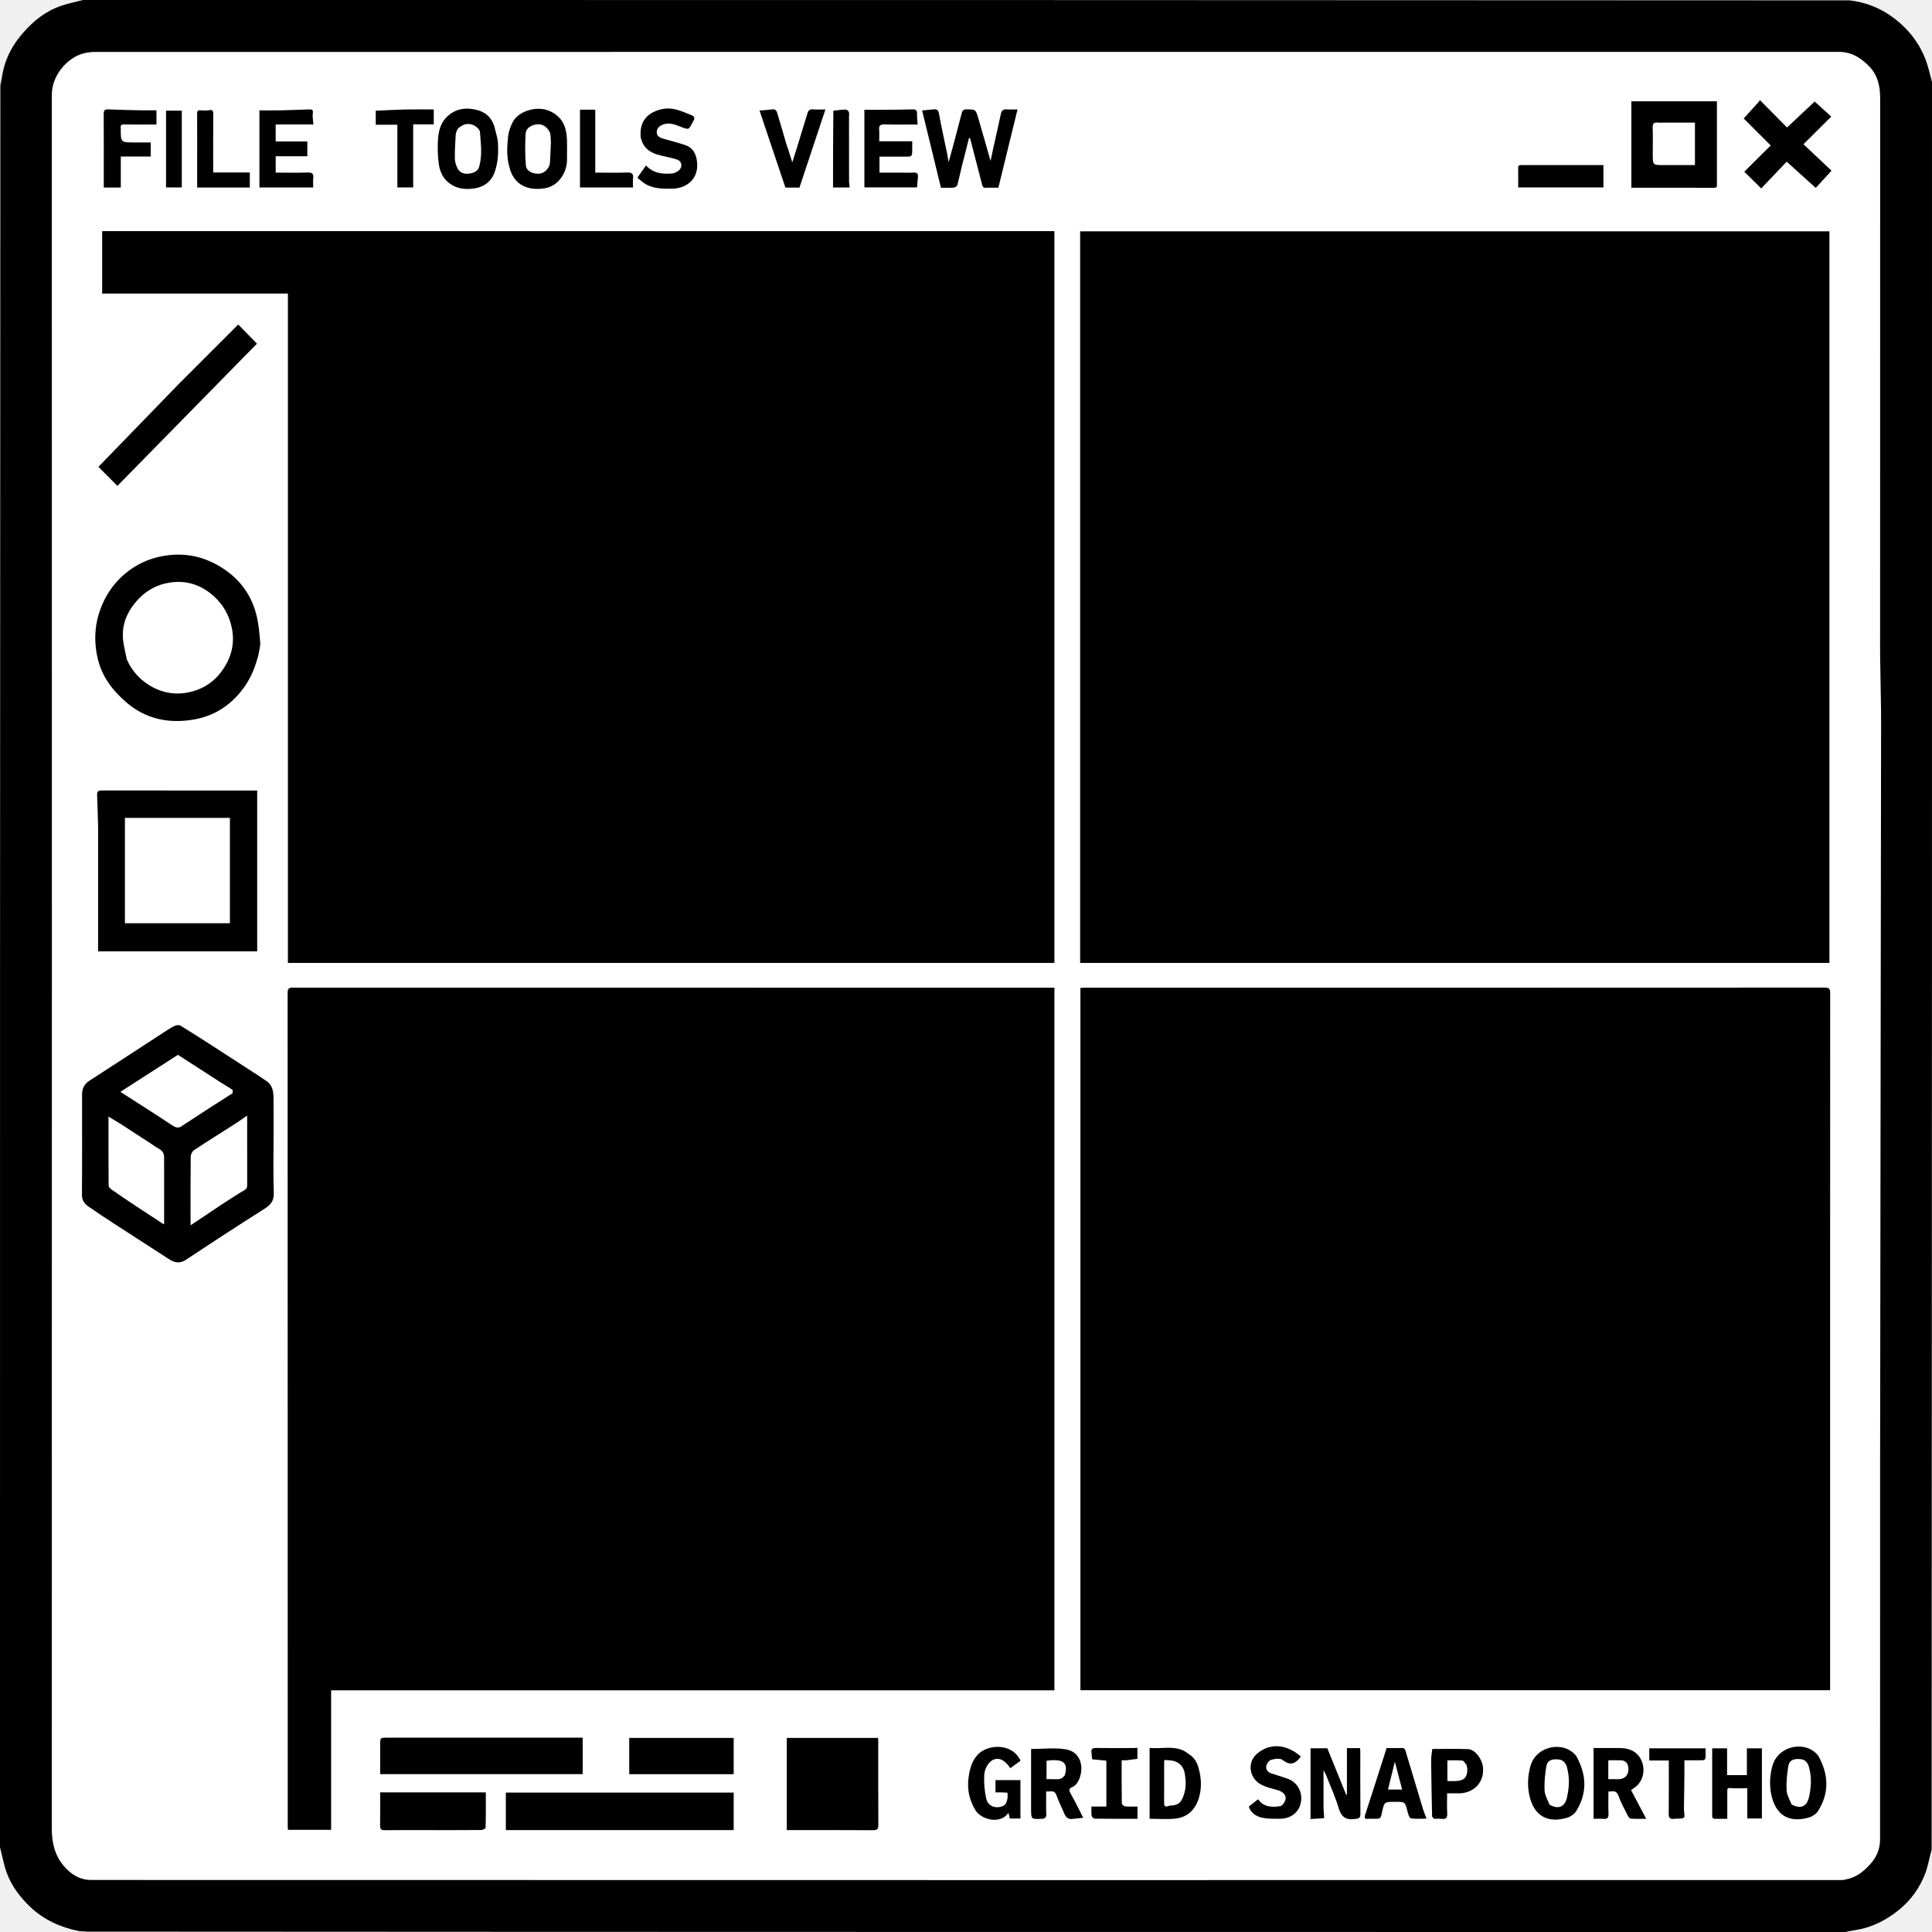
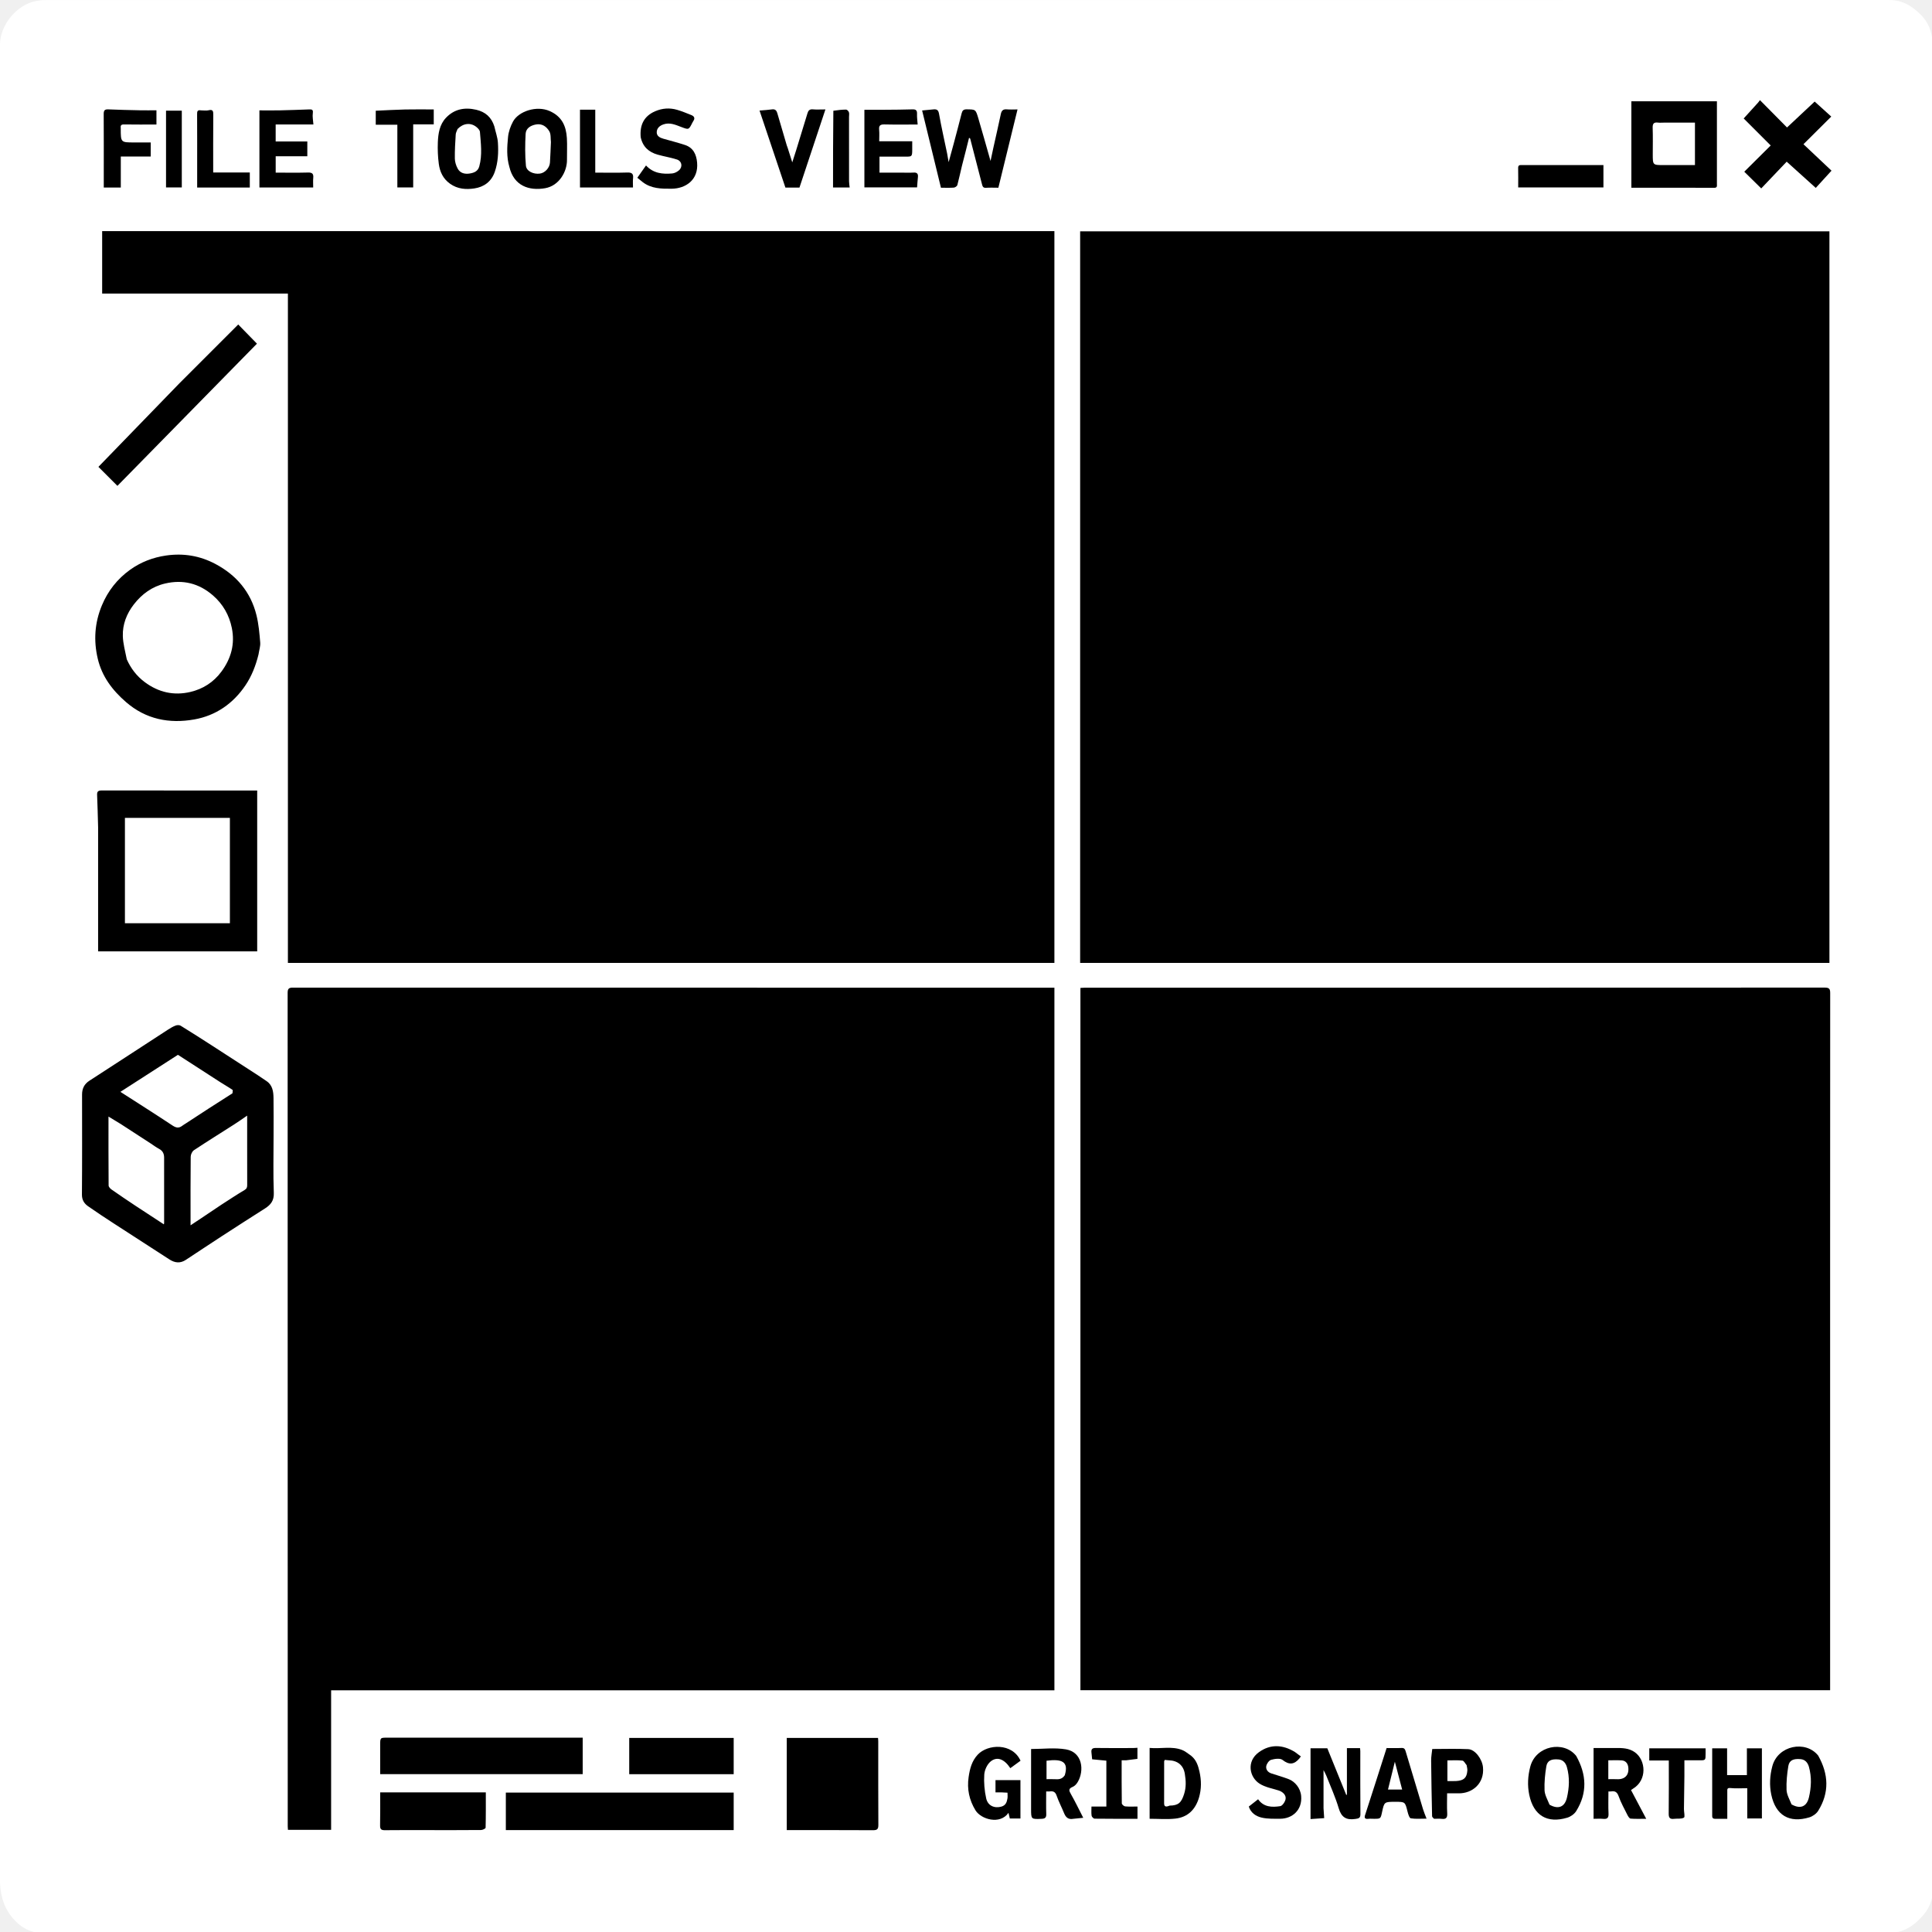
<svg xmlns="http://www.w3.org/2000/svg" version="1.1" id="Layer_1" x="0px" y="0px" width="400" viewBox="0 0 400 400" enable-background="new 0 0 2048 2048" xml:space="preserve" height="400">
  <defs id="defs63" />
  <g id="g1" transform="matrix(0.2105263,0,0,0.2105263,20.8421,-0.2105292)" style="display:inline;stroke-width:4.75">
-     <path style="display:inline;fill:#ffffff;fill-opacity:1;stroke-width:5.12" d="m 1994,1548.5 c 0.333,-252.743 0.667,-505.485 0.998,-758.228 0.016,-12.151 0.121,-24.304 -0.025,-36.454 -0.23,-19.069 -0.683,-38.135 -0.952,-57.203 -0.12,-8.472 -0.02,-16.947 -0.02,-25.42 0,-188.658 -0.025,-377.316 0.056,-565.974 0.01,-12.988 -2.547,-24.733 -12.044,-34.325 -8.757,-8.845 -18.631,-14.916 -31.571,-14.915 -616.305,0.022 -1232.61,0.018 -1848.915,0.06 -3.236,2.26e-4 -6.521,0.38 -9.701,1 -18.823,3.668 -35.887,23.628 -35.885,44.131 0.073,612.805 0.075,1225.61 -0.034,1838.415 -0.003,14.491 3.008,27.663 12.304,38.938 7.557,9.165 17.388,15.332 29.284,15.335 618.638,0.159 1237.276,0.141 1855.915,0.102 1.732,-10e-5 3.471,-0.55 5.195,-0.899 10.27,-2.08 17.84,-8.167 24.758,-15.747 6.929,-7.592 10.579,-16.289 10.585,-26.335 0.079,-133.827 0.053,-267.654 0.053,-402.482 z" id="path7" transform="matrix(0.9277344,0,0,0.9277344,-99.92773,0.07226514)" />
+     <path style="display:inline;fill:#ffffff;fill-opacity:1;stroke-width:4.75" d="m 1801.869,1464.932 c 0.327,-247.899 0.655,-495.798 0.979,-743.698 0.015,-11.918 0.119,-23.838 -0.025,-35.755 -0.226,-18.703 -0.67,-37.404 -0.934,-56.107 -0.117,-8.309 -0.019,-16.622 -0.019,-24.933 0,-185.043 -0.025,-370.085 0.054,-555.128 0.01,-12.739 -2.498,-24.259 -11.813,-33.667 -8.589,-8.676 -18.274,-14.63 -30.966,-14.63 -604.494,0.021 -1208.989,0.017 -1813.483,0.059 -3.174,2.21e-4 -6.396,0.373 -9.515,0.981 -18.462,3.598 -35.199,23.175 -35.197,43.285 0.072,601.062 0.074,1202.123 -0.034,1803.185 -0.003,14.213 2.95,27.133 12.068,38.192 7.412,8.989 17.055,15.038 28.723,15.041 606.783,0.155 1213.566,0.138 1820.349,0.1 1.699,-10e-5 3.405,-0.539 5.096,-0.881 10.073,-2.04 17.498,-8.01 24.283,-15.445 6.796,-7.446 10.376,-15.977 10.382,-25.83 0.077,-131.262 0.052,-262.525 0.052,-394.769 z" id="path7" />
    <g id="g70" style="display:inline;stroke-width:5.12" transform="matrix(0.9277344,0,0,0.9277344,-99.92773,0.07226563)">
      <path fill="#000000" opacity="1" stroke="none" d="m 291,1205 c 0,20.491 -0.514,40.501 0.247,60.462 0.315,8.258 -3.25,12.675 -9.385,16.576 -15.206,9.667 -30.373,19.397 -45.485,29.212 -12.828,8.332 -25.545,16.832 -38.331,25.229 -5.815,3.819 -11.399,3.508 -17.607,-0.525 -19.566,-12.712 -39.213,-25.3 -58.775,-38.018 -9.184,-5.971 -18.358,-11.972 -27.313,-18.275 -4.102,-2.887 -6.549,-6.638 -6.5,-12.428 0.297,-35.314 0.157,-70.632 0.14,-105.948 -0.003,-6.299 2.291,-11.131 7.784,-14.679 27.859,-17.999 55.607,-36.17 83.427,-54.228 2.552,-1.656 5.238,-3.225 8.068,-4.283 1.533,-0.573 3.897,-0.623 5.212,0.186 11.512,7.092 22.899,14.388 34.269,21.709 15.97,10.283 31.899,20.629 47.83,30.971 2.966,1.925 5.847,3.982 8.798,5.933 6.584,4.352 7.454,11.197 7.561,18.127 C 291.144,1178.177 291,1191.34 291,1205 m -43.594,-45.038 c 0.057,-1.259 0.637,-3.275 0.087,-3.655 -4.091,-2.826 -8.454,-5.252 -12.641,-7.944 -15.022,-9.659 -30.008,-19.373 -45.233,-29.212 -20.008,12.876 -40.346,25.964 -60.994,39.252 18.837,12.112 37.191,23.713 55.283,35.71 3.772,2.501 6.7,2.988 10.22,0.31 1.151,-0.876 2.413,-1.607 3.627,-2.401 16.3,-10.664 32.6,-21.328 49.651,-32.061 m -11.715,118.066 c 8.119,-5.197 16.124,-10.589 24.428,-15.472 2.488,-1.464 2.931,-2.974 2.919,-5.452 -0.076,-14.652 -0.038,-29.306 -0.038,-43.959 0,-9.557 0,-19.113 0,-29.535 -5.056,3.435 -9.358,6.505 -13.803,9.35 -14.212,9.098 -28.562,17.986 -42.622,27.312 -1.888,1.252 -3.397,4.541 -3.423,6.905 -0.254,22.809 -0.152,45.622 -0.152,68.434 0,1.071 0,2.141 0,4.27 5.536,-3.685 10.188,-6.766 14.824,-9.871 5.751,-3.852 11.49,-7.723 17.867,-11.983 M 129.013,1192.518 c -4.176,-2.541 -8.353,-5.083 -13.012,-7.918 0,24.837 -0.055,48.955 0.137,73.07 0.012,1.457 1.711,3.305 3.107,4.281 8.455,5.909 17.011,11.676 25.608,17.378 9.86,6.541 19.798,12.965 29.829,19.522 0.116,-0.524 0.299,-0.967 0.3,-1.41 0.016,-23.139 0.05,-46.279 -0.013,-69.418 -0.011,-3.914 -1.432,-7.105 -5.24,-9.114 -3.263,-1.722 -6.228,-4.005 -9.337,-6.021 -10.252,-6.646 -20.509,-13.282 -31.378,-20.37 z" id="path11" style="stroke-width:5.12" />
      <path fill="#000000" opacity="1" stroke="none" d="m 105,878.003 c -0.333,-11.75 -0.56,-23.006 -1.06,-34.25 -0.168,-3.769 1.169,-4.828 4.86,-4.821 54.825,0.099 109.65,0.068 164.837,0.068 0,56.793 0,113.519 0,170.5 -55.894,0 -111.982,0 -168.638,0 0,-43.48 0,-87.239 0,-131.497 M 187.5,868 c -18.082,0 -36.164,0 -54.074,0 0,37.566 0,74.596 0,111.653 37.155,0 74.315,0 111.268,0 0,-37.39 0,-74.433 0,-111.653 -18.935,0 -37.564,0 -57.193,0 z" id="path12" style="stroke-width:5.12" />
      <path fill="#000000" opacity="1" stroke="none" d="m 275.001,694.91 c -2.969,11.834 -7.141,22.666 -13.789,32.533 -13.158,19.529 -31.522,32.14 -54.231,36.185 -26.389,4.7 -51.315,-0.027 -72.526,-18.492 -14.446,-12.576 -25.397,-27.068 -29.842,-45.957 -4.526,-19.235 -3.263,-37.973 4.348,-56.336 6.418,-15.484 16.502,-28.223 29.879,-37.827 11.252,-8.078 24.113,-13.121 38.17,-15.141 18.543,-2.664 35.931,0.239 52.339,8.956 22.255,11.824 37.427,29.667 43.52,54.303 2.323,9.392 3.16,19.209 3.965,28.892 0.338,4.071 -1.164,8.295 -1.832,12.884 m -139.613,5.001 c 4.327,9.674 10.48,17.779 19.097,24.196 14.594,10.868 30.82,14.483 48.257,10.399 13.336,-3.124 24.574,-10.208 32.997,-21.605 10.313,-13.956 14.449,-29.294 11.015,-46.197 -2.754,-13.558 -9.323,-25.225 -19.972,-34.495 -14.825,-12.905 -31.815,-17.069 -50.744,-12.669 -13.702,3.185 -24.625,11.122 -33.178,22.174 -7.625,9.852 -12.04,21.174 -11.654,33.614 0.248,7.986 2.479,15.911 4.182,24.583 z" id="path13" style="stroke-width:5.12" />
      <path fill="#000000" opacity="1" stroke="none" d="m 191.249,407.251 c 20.965,-20.969 41.681,-41.687 62.277,-62.286 6.665,6.828 13.143,13.466 19.851,20.338 -48.94,49.874 -98.557,100.436 -147.913,150.734 -6.43,-6.433 -13.316,-13.322 -20.139,-20.149 28.42,-29.319 57.047,-58.853 85.924,-88.637 z" id="path18" style="stroke-width:5.12" />
    </g>
    <g id="g71" style="display:inline;stroke-width:5.12" transform="matrix(0.9277344,0,0,0.9277344,-99.92773,0.07226563)">
      <path fill="#000000" opacity="1" stroke="none" d="m 634,1941 c -32.532,0 -64.565,0 -96.79,0 0,-14.056 0,-26.803 0,-39.775 80.511,0 160.889,0 241.528,0 0,13.11 0,26.177 0,39.775 -48.08,0 -96.159,0 -144.738,0 z" id="path14" style="stroke-width:5.12" />
      <path fill="#000000" opacity="1" stroke="none" d="m 835,1925.996 c 0,-27.805 0,-55.111 0,-82.706 32.278,0 64.345,0 96.75,0 0.078,1.16 0.238,2.428 0.239,3.697 0.014,29.493 -0.077,58.987 0.106,88.479 0.027,4.392 -1.193,5.658 -5.612,5.631 C 896.18,1940.912 865.876,1941 835,1941 c 0,-4.97 0,-9.737 0,-15.004 z" id="path15" style="stroke-width:5.12" />
      <path fill="#000000" opacity="1" stroke="none" d="m 404,1851.116 c 4.6e-4,-8.116 4.6e-4,-8.116 7.42,-8.116 67.159,-10e-5 134.317,0 201.476,0 1.821,0 3.641,0 5.783,0 0,12.882 0,25.621 0,38.681 -71.232,0 -142.632,0 -214.678,0 0,-9.903 0,-19.992 0,-30.566 z" id="path16" style="stroke-width:5.12" />
      <path fill="#000000" opacity="1" stroke="none" d="m 437,1901 c 26.469,0 52.438,0 78.987,0 0,12.615 0.102,25.041 -0.215,37.457 -0.023,0.888 -3.111,2.417 -4.785,2.433 -18.49,0.175 -36.983,0.11 -55.475,0.11 -15.493,0 -30.988,-0.123 -46.479,0.084 -3.966,0.053 -5.203,-1.112 -5.119,-5.103 C 404.158,1924.515 404,1913.039 404,1901 c 10.977,0 21.739,0 33,0 z" id="path21" style="stroke-width:5.12" />
      <path fill="#000000" opacity="1" stroke="none" d="m 668,1875.912 c 0,-11.125 0,-21.761 0,-32.653 37.012,0 73.748,0 110.742,0 0,12.755 0,25.493 0,38.487 -36.762,0 -73.499,0 -110.742,0 0,-1.797 0,-3.571 0,-5.834 z" id="path22" style="stroke-width:5.12" />
    </g>
    <g id="g68" style="display:inline;stroke-width:5.12" transform="matrix(0.9277344,0,0,0.9277344,-99.92773,0.07226563)">
      <path fill="#000000" opacity="1" stroke="none" d="m 1404,1917.878 c 0.202,3.383 0.404,6.283 0.692,10.416 -4.49,0.305 -9.344,0.636 -14.473,0.985 0,-25.346 0,-50.065 0,-75.032 5.833,0 11.594,0 17.793,0 6.631,16.334 13.345,32.872 20.058,49.41 0.239,-0.058 0.478,-0.116 0.717,-0.174 0,-16.427 0,-32.854 0,-49.376 4.997,0 9.298,0 13.911,0 0.102,1.137 0.288,2.236 0.288,3.336 0.017,22.141 -0.112,44.283 0.117,66.421 0.046,4.429 -1.692,4.765 -5.484,5.318 -9.533,1.389 -14.68,-1.73 -17.525,-11.348 -3.482,-11.768 -8.628,-23.047 -13.132,-34.508 -0.842,-2.143 -2.048,-4.144 -2.964,-5.968 0,13.401 0,26.719 0,40.52 z" id="path28" style="display:inline;stroke-width:5.12" />
      <path fill="#000000" opacity="1" stroke="none" d="m 1448.296,1924.28 c 7.647,-23.489 15.038,-46.66 22.572,-70.28 4.922,0 10.402,0.187 15.861,-0.078 2.797,-0.136 3.615,1.194 4.288,3.453 6.128,20.564 12.298,41.117 18.522,61.652 0.882,2.91 2.12,5.711 3.66,9.801 -5.858,0 -11.384,0.524 -16.686,-0.334 -1.503,-0.243 -2.794,-4.407 -3.428,-6.96 -2.609,-10.509 -2.502,-10.536 -12.95,-10.536 -11.754,0 -11.754,0 -14.105,10.939 -1.517,7.061 -1.517,7.061 -8.647,7.061 -1.997,0 -4.017,-0.193 -5.986,0.041 -3.847,0.458 -4.436,-1.304 -3.1,-4.761 M 1475.877,1898 c 3.619,0 7.239,0 11.468,0 -2.667,-10.168 -5.21,-19.861 -7.741,-29.511 -2.426,9.839 -4.829,19.581 -7.277,29.511 1.008,0 1.831,0 3.55,0 z" id="path37" style="display:inline;stroke-width:5.12" />
      <path fill="#000000" opacity="1" stroke="none" d="m 1521.182,1928.998 c -1.048,-0.936 -2.091,-1.859 -2.112,-2.805 -0.426,-19.565 -0.828,-39.132 -1,-58.7 -0.038,-4.366 0.808,-8.74 1.184,-12.487 12.762,0 25.473,-0.445 38.132,0.17 7.396,0.359 14.837,10.634 15.646,19.248 1.624,17.287 -11.439,27.783 -25.853,27.585 -3.825,-0.053 -7.651,-0.01 -12.179,-0.01 0,7.146 -0.305,14.242 0.106,21.296 0.279,4.787 -1.406,6.316 -5.957,5.758 -2.461,-0.302 -4.989,-0.054 -7.968,-0.056 m 34.503,-56.849 c -1.476,-1.688 -2.802,-4.635 -4.455,-4.831 -5.288,-0.626 -10.698,-0.233 -15.929,-0.233 0,7.608 0,14.68 0,21.914 3.279,0 6.266,0.148 9.233,-0.028 8.21,-0.487 11.329,-3.369 11.911,-11.012 0.126,-1.662 -0.297,-3.366 -0.76,-5.81 z" id="path38" style="display:inline;stroke-width:5.12" />
      <path fill="#000000" opacity="1" stroke="none" d="m 1373.721,1858.23 c 2.299,1.762 4.324,3.261 6.35,4.76 -0.368,0.371 -0.736,0.743 -1.104,1.114 -0.156,0.277 -0.273,0.586 -0.473,0.825 -5.443,6.479 -10.8,7.325 -17.963,1.662 -2.564,-2.027 -8.262,-1.193 -12.087,-0.107 -2.257,0.641 -4.716,4.15 -5.163,6.704 -0.597,3.417 1.634,6.471 5.357,7.696 6.229,2.049 12.569,3.808 18.669,6.185 6.245,2.433 12.239,9.249 12.976,17.789 1.308,15.161 -9.742,24.093 -22.23,24.084 -6.558,0 -13.318,0.259 -19.617,-1.198 -6.081,-1.407 -11.547,-5.023 -13.66,-11.716 3.432,-2.693 6.605,-5.183 9.867,-7.742 5.864,8.414 14.714,8.686 23.481,7.308 2.281,-0.358 5.039,-4.489 5.619,-7.292 0.901,-4.356 -2.966,-7.989 -7.414,-9.36 -6.834,-2.106 -14.28,-3.455 -20.152,-7.191 -10.694,-6.804 -14.234,-23.57 -0.659,-33.371 12.052,-8.701 25.195,-8.148 38.202,-0.15 z" id="path40" style="display:inline;stroke-width:5.12" />
    </g>
    <g id="g66" style="display:inline;stroke-width:5.12" transform="matrix(0.9277344,0,0,0.9277344,-99.92773,0.07226563)">
      <path fill="#000000" opacity="1" stroke="none" d="m 1821,196.038 c 0.171,2.631 0.103,4.059 -2.997,4.045 -29.118,-0.14 -58.238,-0.083 -87.68,-0.083 0,-30.523 0,-60.903 0,-91.642 29.583,0 59.414,0 90.677,0 0,29.073 0,58.146 0,87.68 M 1764.536,131 c -1.999,0 -4.024,0.212 -5.99,-0.043 -4.39,-0.569 -5.799,1.106 -5.644,5.552 0.325,9.316 0.099,18.65 0.099,27.977 0,11.514 0,11.514 11.523,11.514 11.091,1e-5 22.181,0 33.194,0 0,-15.312 0,-30.044 0,-45 -10.918,0 -21.554,0 -33.181,0 z" id="path17" style="stroke-width:5.12" />
      <path fill="#000000" opacity="1" stroke="none" d="m 1864.62,109.782 c 0.828,-0.962 1.35,-1.735 1.977,-2.664 9.57,9.673 19.163,19.368 28.712,29.018 10.112,-9.475 19.966,-18.708 29.319,-27.471 5.747,5.2 11.659,10.551 17.582,15.912 -9.757,9.704 -19.267,19.163 -29.466,29.306 10.295,9.712 19.972,18.842 29.724,28.043 -6.129,6.713 -11.739,12.858 -16.676,18.266 -10.103,-9.114 -20.265,-18.282 -30.827,-27.81 -8.64,9.075 -17.975,18.881 -26.985,28.345 -6.064,-5.973 -11.979,-11.798 -17.978,-17.706 9.463,-9.397 18.983,-18.85 28.008,-27.812 -10.202,-10.203 -19.866,-19.869 -28.627,-28.63 5.355,-5.957 10.142,-11.282 15.236,-16.797 z" id="path19" style="stroke-width:5.12" />
      <path fill="#000000" opacity="1" stroke="none" d="m 1665,176 c 12.139,0 23.779,0 35.709,0 0,7.939 0,15.676 0,23.708 -29.984,0 -60.052,0 -90.358,0 0,-6.778 0.114,-13.674 -0.049,-20.563 -0.08,-3.383 1.883,-3.181 4.225,-3.174 16.657,0.053 33.315,0.029 50.472,0.029 z" id="path41" style="stroke-width:5.12" />
    </g>
    <g id="g67" style="display:inline;stroke-width:5.12" transform="matrix(0.9277344,0,0,0.9277344,-99.92773,0.07226563)">
      <path fill="#000000" opacity="1" stroke="none" d="m 1138.827,1929 c -5.524,1.055 -8.088,-1.645 -9.863,-5.988 -2.543,-6.223 -5.715,-12.213 -7.899,-18.551 -1.369,-3.973 -3.544,-5.002 -7.243,-4.485 -1.106,0.155 -2.253,0.024 -3.823,0.024 0,8.252 -0.187,16.204 0.081,24.142 0.128,3.812 -1.603,4.747 -4.886,4.888 -11.196,0.481 -11.194,0.53 -11.194,-10.488 0,-21.3 0,-42.6 0,-63.519 12.462,0 25.052,-1.662 37.004,0.393 17.575,3.022 19.526,22.444 12.506,34.466 -1.237,2.118 -3.207,4.393 -5.373,5.263 -4.8,1.929 -4.015,4.019 -1.89,7.731 4.625,8.082 8.637,16.516 13.032,25.064 -3.061,0.324 -6.536,0.691 -10.451,1.059 m -9.108,-46.188 c 4.314,-14.438 -2.99,-17.477 -19.358,-15.368 0,6.505 0,13.003 0,19.556 3.175,0 5.998,-0.132 8.803,0.032 3.898,0.228 7.616,0.222 10.555,-4.22 z" id="path29" style="stroke-width:5.12" />
      <path fill="#000000" opacity="1" stroke="none" d="m 1263.746,1862.249 c 5.48,4.482 7.317,10.441 8.728,16.656 2.094,9.227 2.207,18.395 -0.472,27.532 -3.714,12.665 -11.834,20.898 -25.059,22.352 -8.967,0.986 -18.13,0.188 -27.298,0.188 0,-25.285 0,-49.789 0,-75.105 11.844,1.144 23.424,-2.157 34.55,2.224 3.353,1.32 6.212,3.897 9.552,6.153 m -22.949,52.785 c 9.375,-0.129 12.463,-3.092 15.377,-12.192 2.344,-7.316 1.966,-14.459 0.758,-21.692 -1.485,-8.888 -7.631,-13.859 -16.84,-14.163 -1.364,-0.045 -2.722,-0.267 -4.291,-0.428 -0.246,0.516 -0.75,1.08 -0.752,1.645 -0.048,14.824 -0.064,29.647 -0.034,44.471 0.01,3.781 2.223,3.876 5.782,2.359 z" id="path32" style="stroke-width:5.12" />
      <path fill="#000000" opacity="1" stroke="none" d="m 1069.003,1888 c 4.805,0 9.113,0 13.708,0 0,13.606 0,27.003 0,40.701 -3.638,0 -7.382,0 -11.256,0 -0.415,-1.746 -0.863,-3.632 -1.431,-6.022 -8.979,12.953 -29.197,6.85 -34.998,-2.708 -6.58,-10.842 -9.11,-22.38 -7.243,-35.218 1.293,-8.886 3.35,-16.932 9.589,-23.679 10.586,-11.447 36.806,-12.741 45.437,6.371 -3.605,2.628 -7.212,5.253 -10.833,7.888 -6.373,-9.685 -14.084,-12.751 -20.967,-7.008 -3.627,3.026 -6.324,8.961 -6.639,13.766 -0.548,8.371 0.213,17.073 2.028,25.282 1.747,7.899 8.882,10.791 16.155,8.699 4.607,-1.325 5.739,-4.777 6.39,-8.66 0.324,-1.93 0.056,-3.96 0.056,-6.091 -2.155,-0.114 -4.091,-0.261 -6.03,-0.308 -2.143,-0.052 -4.289,-0.012 -6.701,-0.012 0,-4.271 0,-8.352 0,-13.001 4.034,0 8.136,0 12.734,0 z" id="path35" style="stroke-width:5.12" />
      <path fill="#000000" opacity="1" stroke="none" d="m 1194.784,1866.978 c -1.765,0.019 -3.065,0.019 -4.783,0.019 0,15.403 -0.079,30.521 0.159,45.634 0.018,1.141 2.213,3.084 3.537,3.214 4.253,0.415 8.573,0.155 13.081,0.155 0,4.413 0,8.484 0,12.999 -15.225,0 -30.332,0.069 -45.436,-0.138 -1.127,-0.015 -3.006,-1.882 -3.188,-3.092 -0.461,-3.055 -0.153,-6.225 -0.153,-9.739 5.422,0 10.505,0 15.786,0 0,-16.466 0,-32.537 0,-48.651 -5.191,-0.499 -10.256,-0.986 -15.062,-1.449 -0.248,-2.447 -0.429,-4.75 -0.726,-7.037 -0.462,-3.557 0.723,-5.035 4.614,-4.973 13.155,0.209 26.316,0.088 39.475,0.068 1.461,0 2.921,-0.17 4.635,-0.276 0,3.664 0,7.691 0,11.762 -3.785,0.49 -7.63,0.988 -11.939,1.504 z" id="path43" style="stroke-width:5.12" />
    </g>
    <g id="g64" style="display:inline;stroke-width:5.12" transform="matrix(0.9277344,0,0,0.9277344,-99.92773,0.07226563)">
      <path fill="#000000" opacity="1" stroke="none" d="m 525.023,134.978 c 1.333,6.013 3.43,11.573 3.785,17.242 0.654,10.424 0.192,20.836 -3.339,30.964 -3.654,10.483 -11.515,16.026 -21.626,17.551 -8.788,1.325 -17.75,0.749 -25.755,-4.955 -7.476,-5.328 -10.838,-12.704 -11.951,-21.148 -0.987,-7.488 -1.308,-15.15 -1.01,-22.699 0.371,-9.385 1.8,-18.854 8.615,-26.055 8.807,-9.305 19.851,-11.377 32.079,-8.529 9.579,2.231 16.101,7.792 19.201,17.628 m -39.002,2.809 c -0.674,1.91 -1.82,3.791 -1.939,5.734 -0.523,8.532 -1.068,17.088 -0.927,25.624 0.058,3.522 1.271,7.308 2.938,10.456 2.67,5.043 7.743,6.197 12.96,5.301 4.421,-0.759 8.55,-2.249 10.009,-7.563 3.337,-12.153 1.637,-24.37 0.685,-36.55 -0.148,-1.896 -2.235,-4.011 -3.952,-5.348 -6.013,-4.681 -13.771,-3.89 -19.775,2.345 z" id="path23" style="stroke-width:5.12" />
      <path fill="#000000" opacity="1" stroke="none" d="m 540.973,178.009 c -3.163,-10.74 -2.44,-21.329 -1.431,-31.743 0.539,-5.565 2.542,-11.317 5.201,-16.28 5.926,-11.063 25.049,-17.403 38.901,-11.279 13.082,5.785 17.478,15.927 18.27,28.707 0.472,7.624 0.003,15.302 0.105,22.954 0.166,12.434 -8.219,27.546 -23.164,30.143 -17.033,2.96 -33.141,-2.478 -37.882,-22.503 m 44.027,-26.357 c -0.475,-3.851 0.131,-8.335 -1.671,-11.409 -2.941,-5.02 -7.685,-8.555 -14.392,-7.261 -5.69,1.098 -10.439,4.117 -10.755,9.898 -0.612,11.215 -0.718,22.556 0.307,33.722 0.551,6 8.175,9.381 14.968,8.389 5.306,-0.775 10.175,-6.082 10.521,-11.706 0.424,-6.884 0.688,-13.778 1.022,-21.634 z" id="path24" style="stroke-width:5.12" />
      <path fill="#000000" opacity="1" stroke="none" d="m 680.167,146.42 c -1.126,-12.946 3.459,-22.354 15.32,-27.477 7.523,-3.25 15.396,-3.823 23.25,-1.535 5.185,1.511 10.212,3.601 15.23,5.63 2.911,1.177 4.034,3.261 2.014,6.212 -0.365,0.533 -0.682,1.104 -0.971,1.682 -3.963,7.913 -3.877,7.692 -12.129,4.575 -5.945,-2.245 -11.925,-5.002 -18.673,-2.626 -4.115,1.449 -6.994,4.11 -7.048,8.31 -0.052,4.049 3.36,5.825 6.981,6.849 7.691,2.173 15.444,4.165 23.03,6.66 8.79,2.891 12.015,10.101 12.783,18.554 1.688,18.575 -12.296,27.7 -27.005,27.802 -10.851,0.076 -21.553,0.015 -30.708,-7.041 -1.806,-1.392 -3.549,-2.865 -5.649,-4.566 3.088,-4.378 6.007,-8.518 9.21,-13.06 7.819,8.468 17.628,9.364 27.752,8.472 2.524,-0.222 5.334,-1.658 7.251,-3.383 4.095,-3.684 3.01,-9.706 -2.212,-11.392 -6.678,-2.157 -13.696,-3.233 -20.46,-5.155 -9.265,-2.633 -15.789,-8.214 -17.967,-18.512 z" id="path27" style="stroke-width:5.12" />
      <path fill="#000000" opacity="1" stroke="none" d="m 439,185.994 c 0,4.807 0,9.116 0,13.714 -5.605,0 -11.007,0 -16.792,0 0,-21.967 0,-44.027 0,-66.478 -7.766,0 -15.174,0 -22.893,0 0,-5.453 0,-10.521 0,-14.85 10.355,-0.456 20.766,-1.087 31.186,-1.325 10.019,-0.228 20.046,-0.049 30.293,-0.049 0,5.91 0,10.681 0,15.85 -7.109,0 -14.183,0 -21.795,0 0,17.805 0,35.223 0,53.138 z" id="path42" style="stroke-width:5.12" />
      <path fill="#000000" opacity="1" stroke="none" d="m 632,141 c 0,14.476 0,28.453 0,43 11.476,0 22.748,0.245 34.001,-0.114 4.9,-0.156 6.604,1.372 6.064,6.176 -0.348,3.1 -0.065,6.271 -0.065,9.672 -19.005,0 -37.753,0 -56.195,0 0,-27.4 0,-54.777 0,-82.443 5.47,0 10.543,0 16.195,0 0,7.676 0,15.442 0,23.708 z" id="path45" style="stroke-width:5.12" />
    </g>
    <g id="g69" style="display:inline;stroke-width:5.12" transform="matrix(0.9277344,0,0,0.9277344,-99.92773,0.07226563)">
      <path fill="#000000" opacity="1" stroke="none" d="m 1712.969,1854 c 7.689,-0.174 14.773,0.011 21.01,4.438 11.921,8.461 13.119,29.575 -1.782,38.55 -0.796,0.48 -1.536,1.055 -2.249,1.549 5.257,9.939 10.392,19.646 16.108,30.454 -5.82,0 -11.223,0.263 -16.564,-0.192 -1.274,-0.108 -2.659,-2.454 -3.454,-4.04 -3.234,-6.452 -6.766,-12.829 -9.181,-19.593 -1.576,-4.414 -3.748,-5.895 -8.052,-5.192 -1.107,0.181 -2.268,0.027 -2.806,0.027 0,8.086 -0.266,15.845 0.101,23.575 0.216,4.567 -1.451,5.89 -5.723,5.486 -3.267,-0.309 -6.588,-0.061 -10.129,-0.061 0,-25.003 0,-49.716 0,-75 7.382,0 14.804,0 22.721,0 m 14.029,19.932 c -0.654,-3.998 -2.983,-6.588 -6.992,-6.854 -4.875,-0.324 -9.789,-0.077 -14.134,-0.077 0,6.86 0,13.252 0,19.999 3.316,0 6.104,-0.143 8.873,0.026 8.678,0.531 13.466,-4.403 12.252,-13.095 z" id="path30" style="stroke-width:5.12" />
      <path fill="#000000" opacity="1" stroke="none" d="m 1816,1888 c 0,-11.47 0,-22.439 0,-33.704 5.263,0 10.332,0 15.796,0 0,9.291 0,18.696 0,28.401 7.115,0 13.851,0 20.983,0 0,-9.267 0,-18.672 0,-28.385 5.452,0 10.521,0 15.908,0 0,24.576 0,49.302 0,74.298 -4.884,0 -9.949,0 -15.509,0 0,-10.578 0,-21.457 0,-32.043 -6.282,0 -12.114,0.446 -17.836,-0.16 -3.685,-0.39 -3.339,1.41 -3.34,3.614 0,9.469 0,18.937 0,28.977 -4.462,0 -8.727,-0.016 -12.991,0.01 -3.345,0.017 -3.012,-2.353 -3.011,-4.54 0,-11.988 0,-23.976 0,-36.464 z" id="path31" style="stroke-width:5.12" />
      <path fill="#000000" opacity="1" stroke="none" d="m 1671.818,1862.323 c 11.097,19.742 11.975,39.309 0.01,58.535 -1.943,3.122 -5.883,5.887 -9.458,6.963 -21.054,6.332 -35.676,-2.079 -40.292,-24.156 -2.101,-10.05 -1.512,-20.204 1.131,-30.118 5.869,-22.015 35.292,-27.864 48.61,-11.224 m -28.238,51.727 c 9.174,5.229 16.078,2.582 18.425,-7.41 2.523,-10.741 3.016,-21.567 0,-32.358 -1.268,-4.542 -4.08,-7.744 -8.773,-8.191 -7.757,-0.739 -12.041,1.288 -13.041,7.226 -1.405,8.341 -2.23,16.928 -1.909,25.356 0.191,5.003 3.061,9.904 5.293,15.377 z" id="path33" style="stroke-width:5.12" />
      <path fill="#000000" opacity="1" stroke="none" d="m 1809,1859.938 c -0.01,7.06 -0.01,7.061 -6.454,7.062 -5.315,8e-4 -10.631,2e-4 -16.009,2e-4 0,5.809 0.053,11.417 -0.011,17.024 -0.131,11.556 -0.351,23.112 -0.474,34.669 -0.034,3.162 1.303,8.317 -0.01,9.079 -2.79,1.62 -6.923,0.819 -10.473,1.264 -4.355,0.545 -5.73,-1.046 -5.672,-5.518 0.241,-18.638 0.102,-37.28 0.102,-56.32 -6.924,0 -13.668,0 -20.703,0 0,-4.459 0,-8.532 0,-12.903 19.635,0 39.37,0 59.703,0 0,1.657 0,3.416 0,5.644 z" id="path46" style="stroke-width:5.12" />
      <path fill="#000000" opacity="1" stroke="none" d="m 1928.354,1861.996 c 11.097,19.742 11.975,39.309 0.01,58.535 -1.943,3.122 -5.883,5.887 -9.458,6.963 -21.054,6.332 -35.676,-2.079 -40.292,-24.156 -2.101,-10.05 -1.512,-20.204 1.131,-30.118 5.869,-22.015 35.292,-27.864 48.61,-11.224 m -28.238,51.727 c 9.174,5.229 16.078,2.582 18.425,-7.41 2.523,-10.741 3.016,-21.567 0,-32.358 -1.268,-4.542 -4.08,-7.744 -8.773,-8.191 -7.757,-0.739 -12.041,1.288 -13.041,7.226 -1.405,8.341 -2.23,16.928 -1.909,25.356 0.191,5.003 3.061,9.904 5.293,15.377 z" id="path72" style="stroke-width:5.12" />
    </g>
    <g id="g65" style="display:inline;stroke-width:5.12" transform="matrix(0.9277344,0,0,0.9277344,-99.92773,0.07226563)">
      <path fill="#000000" opacity="1" stroke="none" d="m 1020.737,176.632 c -1.742,7.106 -3.11,13.891 -4.911,20.56 -0.32,1.185 -2.385,2.578 -3.735,2.68 -4.46,0.337 -8.962,0.127 -13.652,0.127 -6.624,-27.195 -13.221,-54.278 -19.949,-81.898 4.335,-0.411 7.989,-0.72 11.634,-1.112 3.509,-0.377 5.493,0.173 6.269,4.57 2.491,14.113 5.696,28.099 8.596,42.14 0.524,2.539 0.904,5.108 1.615,9.178 2.026,-7.388 3.75,-13.517 5.386,-19.669 2.846,-10.705 5.694,-21.41 8.418,-32.147 0.748,-2.948 2.032,-4.214 5.36,-4.16 9.287,0.151 9.456,-0.081 12.225,9.271 4.37,14.761 8.49,29.596 13.02,45.466 1.103,-5.17 2.016,-9.59 2.993,-13.995 2.645,-11.93 5.41,-23.835 7.923,-35.793 0.785,-3.735 2.51,-5.282 6.396,-4.919 3.437,0.321 6.928,0.067 11.291,0.067 -6.878,28.122 -13.617,55.679 -20.299,83 -4.455,0 -8.837,-0.223 -13.183,0.078 -2.938,0.204 -3.575,-1.42 -4.138,-3.612 -4.153,-16.161 -8.331,-32.316 -12.531,-48.464 -0.066,-0.254 -0.504,-0.411 -1.22,-0.959 -2.463,9.887 -4.872,19.559 -7.507,29.591 z" id="path20" style="stroke-width:5.12" />
      <path fill="#000000" opacity="1" stroke="none" d="m 968,159.885 c -0.006,6.728 -0.476,7.169 -6.02,7.132 -9.461,-0.063 -18.923,-0.017 -28.683,-0.017 0,5.484 0,10.905 0,17 7.554,0 15.301,0 23.049,0 4.329,0 8.674,0.222 12.984,-0.066 3.868,-0.259 5.09,1.335 4.693,4.938 -0.38,3.449 -0.572,6.918 -0.876,10.754 -18.49,0 -37.025,0 -55.854,0 0,-26.885 0,-53.938 0,-82.26 7.194,0 14.513,0.046 21.83,-0.011 9.708,-0.076 19.419,-0.098 29.12,-0.423 3.75,-0.125 5,1.14 4.841,4.858 -0.151,3.539 0.399,7.108 0.679,11.21 -11.693,0 -23.43,0.174 -35.156,-0.091 -4.285,-0.097 -6.112,0.984 -5.684,5.537 0.371,3.946 0.077,7.955 0.077,12.325 11.561,0 22.965,0 35,0 0,3.125 0,5.883 0,9.115 z" id="path26" style="stroke-width:5.12" />
      <path fill="#000000" opacity="1" stroke="none" d="m 836.019,157.913 c 1.5,4.974 2.979,9.529 4.824,15.205 1.586,-4.95 2.894,-8.894 4.113,-12.865 4.045,-13.18 8.015,-26.383 12.119,-39.544 0.771,-2.471 2.212,-4.11 5.422,-3.8 3.948,0.381 7.96,0.091 13.481,0.091 -9.298,27.995 -18.386,55.356 -27.526,82.873 -4.848,0 -9.823,0 -14.876,0 -9.092,-27.066 -18.18,-54.121 -27.438,-81.682 5.206,-0.466 9.283,-0.65 13.298,-1.248 3.178,-0.473 4.696,1.2 5.45,3.71 3.461,11.517 6.779,23.077 10.17,34.615 0.226,0.768 0.625,1.484 0.963,2.644 z" id="path36" style="stroke-width:5.12" />
      <path fill="#000000" opacity="1" stroke="none" d="m 884.392,118.401 c 4.727,-0.685 9.117,-1.22 13.508,-1.227 1.031,-0.002 2.559,1.607 2.972,2.786 0.519,1.482 0.127,3.283 0.127,4.946 1.2e-4,22.787 -0.017,45.574 0.029,68.36 0.004,2.079 0.414,4.156 0.661,6.477 -5.549,0 -11.302,0 -17.635,0 0,-26.934 0,-53.967 0.337,-81.343 z" id="path47" style="stroke-width:5.12" />
    </g>
    <g id="g63" style="display:inline;stroke-width:5.12" transform="matrix(0.9277344,0,0,0.9277344,-99.92773,0.07226563)">
      <path fill="#000000" opacity="1" stroke="none" d="m 276,131.009 c 0,-4.474 0,-8.45 0,-13.009 7.45,0 14.71,0.123 21.965,-0.03 10.236,-0.216 20.468,-0.619 30.701,-0.982 2.807,-0.1 4.489,0.068 3.933,3.963 -0.537,3.767 0.346,7.736 0.632,12.02 -13.662,0 -26.731,0 -40.012,0 0,6.117 0,11.851 0,17.976 11.192,0 22.262,0 33.552,0 0,5.473 0,10.564 0,15.691 -11.113,0 -22.198,0 -33.527,0 0,6.041 0,11.448 0,17.362 11.467,0 22.902,0.212 34.322,-0.105 4.549,-0.126 5.904,1.436 5.495,5.721 -0.311,3.269 -0.062,6.591 -0.062,10.134 -19.016,0 -37.741,0 -57,0 0,-22.753 0,-45.498 0,-68.742 z" id="path25" style="stroke-width:5.12" />
      <path fill="#000000" opacity="1" stroke="none" d="M 129,137.127 C 129,152 129,152 143.155,152 c 5.796,0 11.593,0 17.614,0 0,5.065 0,9.803 0,14.942 -10.504,0 -20.913,0 -31.714,0 0,11.13 0,21.873 0,32.833 -6.133,0 -11.871,0 -18.055,0 0,-3.725 0,-7.342 0,-10.96 1e-5,-22.328 0.07,-44.656 -0.07,-66.983 -0.023,-3.655 0.983,-5.06 4.791,-4.894 11.056,0.483 22.124,0.734 33.189,0.965 5.982,0.125 11.968,0.022 17.932,0.022 0,5.359 0,9.98 0,15.075 -11.593,0 -23.037,0.115 -34.475,-0.077 -3.052,-0.051 -3.767,1.1 -3.367,4.204 z" id="path34" style="stroke-width:5.12" />
      <path fill="#000000" opacity="1" stroke="none" d="m 214.095,118 c 2.975,-3e-5 5.59,0.48 7.944,-0.1 4.836,-1.193 5.07,1.099 5.038,4.971 -0.165,20.138 -0.077,40.277 -0.077,60.977 12.915,0 25.771,0 38.799,0 0,5.629 0,10.696 0,15.958 -18.591,0 -36.98,0 -55.799,0 0,-7.27 0,-14.38 0,-21.489 0,-18.81 0.056,-37.621 -0.06,-56.43 -0.017,-2.834 0.353,-4.562 4.155,-3.886 z" id="path44" style="stroke-width:5.12" />
      <path fill="#000000" opacity="1" stroke="none" d="m 177,131.009 c 0,-4.476 0,-8.454 0,-12.72 5.613,0 11.018,0 16.714,0 0,26.996 0,54.064 0,81.422 -5.326,0 -10.731,0 -16.714,0 0,-22.686 0,-45.444 0,-68.702 z" id="path48" style="stroke-width:5.12" />
    </g>
    <g id="g6" style="display:inline;stroke-width:5.12" transform="matrix(0.9277344,0,0,0.9277344,-99.92773,0.07226563)">
      <path fill="#000000" opacity="1" stroke="none" d="m 296,246 c 274.473,0 548.446,0 822.71,0 0,258.614 0,517.015 0,775.708 -270.654,0 -541.389,0 -812.519,0 0,-236.317 0,-472.719 0,-709.521 -65.799,0 -131.204,0 -196.899,0 0,-22.135 0,-43.874 0,-66.188 62.021,0 124.115,0 186.709,0 z" id="path2" style="display:inline;stroke-width:5.12" />
      <path fill="#000000" opacity="1" stroke="none" d="M 1146,893 V 246.223 h 794.268 V 1021.722 H 1146 Z" id="path3" style="display:inline;stroke-width:5.12" />
      <path fill="#000000" opacity="1" stroke="none" d="m 352,1920 v 20.715 h -45.774 c -0.072,-1.195 -0.216,-2.466 -0.216,-3.738 -0.01,-301.157 -1.2e-4,-582.314 -0.1,-883.47 -10e-4,-4.43 1.262,-5.597 5.635,-5.595 267.825,0.098 535.649,0.088 803.474,0.088 h 3.704 V 1792.827 H 352 v 127.173 z" id="path4" style="display:inline;stroke-width:5.12" />
      <path fill="#000000" opacity="1" stroke="none" d="m 1941,1338 v 454.711 h -794.707 v -744.483 c 1.319,-0.072 2.753,-0.218 4.188,-0.218 268.326,-0.01 516.652,0.01 784.977,-0.124 5.013,0 5.624,1.855 5.62,6.124 -0.099,101.163 -0.077,182.327 -0.077,283.991 z" id="path5" style="display:inline;stroke-width:5.12" />
-       <path fill="#000000" opacity="1" stroke="none" d="m 2049,88 c 0,624.371 0,1248.742 -0.387,1873.695 -2.461,8.804 -3.791,17.306 -6.766,25.188 -5.792,15.349 -15.194,28.403 -28.038,38.798 -13.588,10.997 -28.738,18.632 -46.173,21.339 -3.562,0.553 -7.092,1.315 -10.636,1.981 -621.038,0 -1242.075,0 -1863.716,-0.403 -3.421,-0.474 -6.323,-0.133 -9.044,-0.682 -19.437,-3.928 -36.971,-11.985 -51.407,-25.72 C 20.395,2010.361 10.65,1996.564 6.044,1979.705 4.172,1972.855 2.67,1965.905 1,1959 1,1336.629 1,714.258 1.392,91.298 2.804,84.996 3.497,79.201 4.905,73.586 8.498,59.266 15.695,46.992 25.451,35.811 36.77,22.839 49.72,12.552 66.078,7.063 73.555,4.554 81.35,2.992 89,1 c 624.038,0 1248.075,0 1872.7,0.391 17.12,2.046 32.127,7.973 45.417,17.706 16.628,12.177 29.05,27.868 35.953,47.465 2.458,6.976 3.981,14.282 5.93,21.438 M 1994,1548.5 c 0.333,-252.743 0.667,-505.485 0.998,-758.228 0.016,-12.151 0.121,-24.304 -0.025,-36.454 -0.23,-19.069 -0.683,-38.135 -0.952,-57.203 -0.12,-8.472 -0.02,-16.947 -0.02,-25.42 0,-188.658 -0.025,-377.316 0.056,-565.974 0.01,-12.988 -2.547,-24.733 -12.044,-34.325 -8.757,-8.845 -18.631,-14.916 -31.571,-14.915 -616.305,0.022 -1232.61,0.018 -1848.915,0.06 -3.236,2.26e-4 -6.521,0.38 -9.701,1 -18.823,3.668 -35.887,23.628 -35.885,44.131 0.073,612.805 0.075,1225.61 -0.034,1838.415 -0.003,14.491 3.008,27.663 12.304,38.938 7.557,9.165 17.388,15.332 29.284,15.335 618.638,0.159 1237.276,0.141 1855.915,0.102 1.732,-10e-5 3.471,-0.55 5.195,-0.899 10.27,-2.08 17.84,-8.167 24.758,-15.747 6.929,-7.592 10.579,-16.289 10.585,-26.335 0.079,-133.827 0.053,-267.654 0.053,-402.482 z" id="path6" style="display:inline;stroke-width:5.12" />
    </g>
  </g>
</svg>
